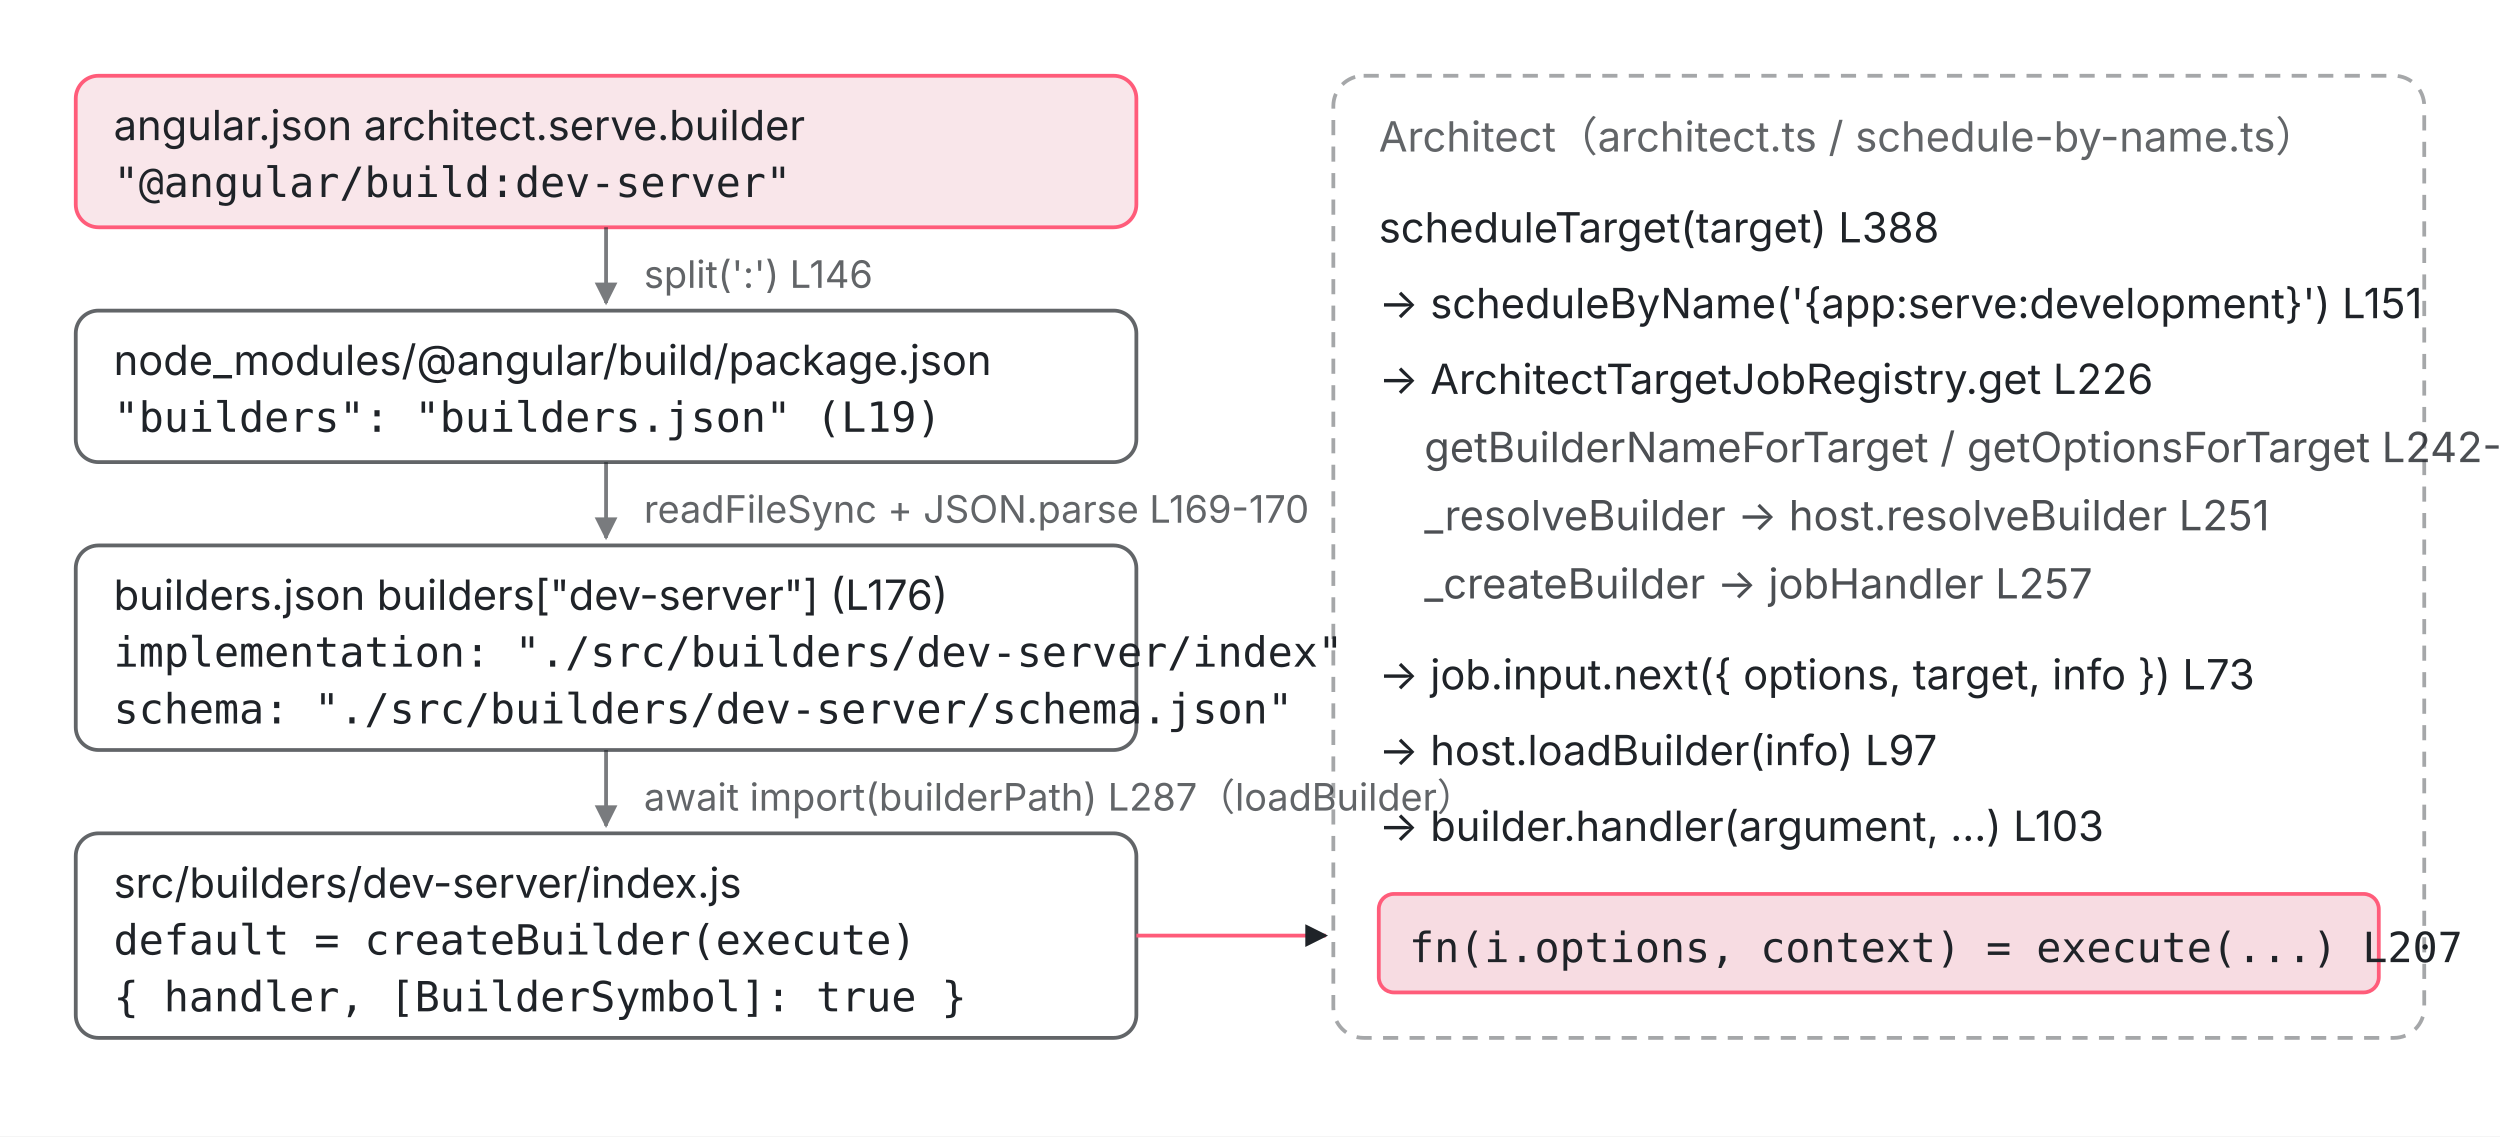
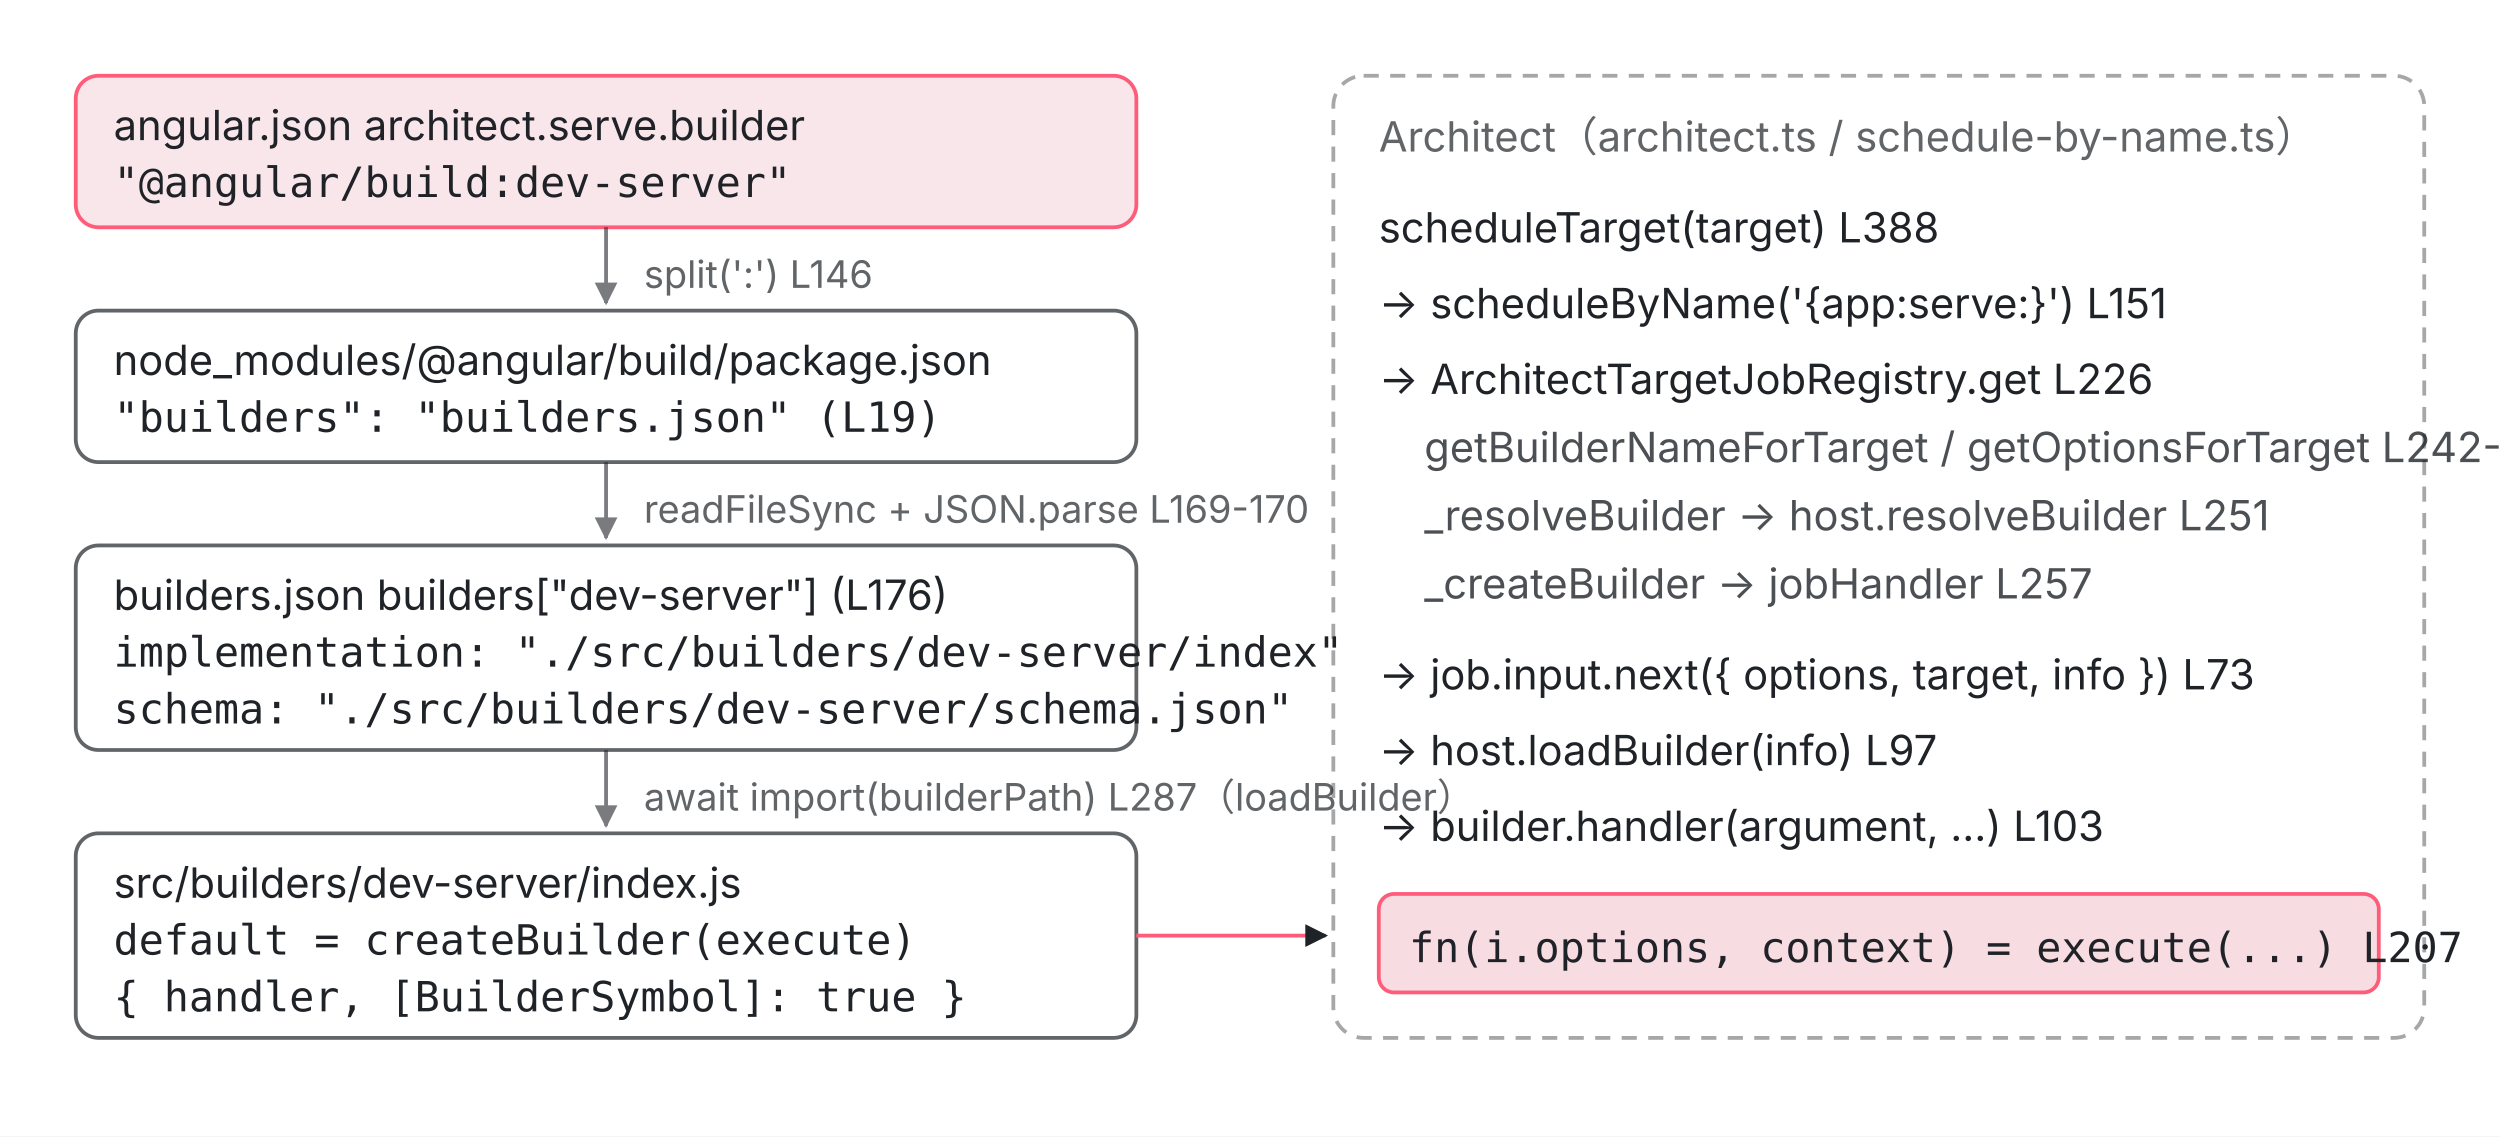
<svg xmlns="http://www.w3.org/2000/svg" viewBox="0 0 660 300" role="img" aria-label="angular.json の builder 文字列を、package.json の builders フィールド、builders.json、実装ファイルの import、createBuilder の handler を経て execute 関数に辿る図">
  <style>svg{color:#1f2328;font-family:-apple-system,BlinkMacSystemFont,"Segoe UI","Hiragino Sans","Noto Sans JP",sans-serif}</style>
  <rect x="0" y="0" width="660" height="300" fill="#ffffff" />
  <defs>
    <marker id="ba-arrow" viewBox="0 0 10 10" refX="9" refY="5" markerWidth="6" markerHeight="6" orient="auto-start-reverse">
      <path d="M 0 0 L 10 5 L 0 10 z" fill="currentColor" />
    </marker>
  </defs>
  <rect x="20" y="20" width="280" height="40" rx="6" fill="#c3002f" fill-opacity="0.10" stroke="#ff5c7a" />
  <text x="30" y="37" font-size="11" fill="currentColor">angular.json architect.serve.builder</text>
  <text x="30" y="52" font-size="11" fill="currentColor" font-family="monospace">"@angular/build:dev-server"</text>
  <line x1="160" y1="60" x2="160" y2="80" stroke="currentColor" opacity="0.6" marker-end="url(#ba-arrow)" />
  <text x="170" y="76" font-size="10" fill="currentColor" opacity="0.7">split(':') L146</text>
  <rect x="20" y="82" width="280" height="40" rx="6" fill="none" stroke="currentColor" opacity="0.7" />
  <text x="30" y="99" font-size="11" fill="currentColor">node_modules/@angular/build/package.json</text>
  <text x="30" y="114" font-size="11" fill="currentColor" font-family="monospace">"builders": "builders.json" (L19)</text>
  <line x1="160" y1="122" x2="160" y2="142" stroke="currentColor" opacity="0.6" marker-end="url(#ba-arrow)" />
  <text x="170" y="138" font-size="10" fill="currentColor" opacity="0.7">readFileSync + JSON.parse L169-170</text>
  <rect x="20" y="144" width="280" height="54" rx="6" fill="none" stroke="currentColor" opacity="0.7" />
  <text x="30" y="161" font-size="11" fill="currentColor">builders.json builders["dev-server"] (L176)</text>
  <text x="30" y="176" font-size="11" fill="currentColor" font-family="monospace">implementation: "./src/builders/dev-server/index"</text>
  <text x="30" y="191" font-size="11" fill="currentColor" font-family="monospace">schema: "./src/builders/dev-server/schema.json"</text>
  <line x1="160" y1="198" x2="160" y2="218" stroke="currentColor" opacity="0.6" marker-end="url(#ba-arrow)" />
  <text x="170" y="214" font-size="10" fill="currentColor" opacity="0.7">await import(builderPath) L287（loadBuilder）</text>
  <rect x="20" y="220" width="280" height="54" rx="6" fill="none" stroke="currentColor" opacity="0.7" />
  <text x="30" y="237" font-size="11" fill="currentColor">src/builders/dev-server/index.js</text>
  <text x="30" y="252" font-size="11" fill="currentColor" font-family="monospace">default = createBuilder(execute)</text>
  <text x="30" y="267" font-size="11" fill="currentColor" font-family="monospace">{ handler, [BuilderSymbol]: true }</text>
  <line x1="300" y1="247" x2="350" y2="247" stroke="#ff5c7a" marker-end="url(#ba-arrow)" />
  <rect x="352" y="20" width="288" height="254" rx="8" fill="none" stroke="currentColor" opacity="0.4" stroke-dasharray="4 3" />
  <text x="364" y="40" font-size="11" fill="currentColor" opacity="0.7">Architect（architect.ts / schedule-by-name.ts）</text>
  <text x="364" y="64" font-size="11" fill="currentColor">scheduleTarget(target) L388</text>
-   <text x="364" y="84" font-size="11" fill="currentColor">→ scheduleByName('{app:serve:development}') L151</text>
+   <text x="364" y="84" font-size="11" fill="currentColor">→ scheduleByName('{app:serve:}') L151</text>
  <text x="364" y="104" font-size="11" fill="currentColor">→ ArchitectTargetJobRegistry.get L226</text>
  <text x="376" y="122" font-size="11" fill="currentColor" opacity="0.8">getBuilderNameForTarget / getOptionsForTarget L242-243</text>
  <text x="376" y="140" font-size="11" fill="currentColor" opacity="0.8">_resolveBuilder → host.resolveBuilder L251</text>
  <text x="376" y="158" font-size="11" fill="currentColor" opacity="0.8">_createBuilder → jobHandler L257</text>
  <text x="364" y="182" font-size="11" fill="currentColor">→ job.input.next({ options, target, info }) L73</text>
  <text x="364" y="202" font-size="11" fill="currentColor">→ host.loadBuilder(info) L97</text>
  <text x="364" y="222" font-size="11" fill="currentColor">→ builder.handler(argument, ...) L103</text>
  <rect x="364" y="236" width="264" height="26" rx="4" fill="#c3002f" fill-opacity="0.14" stroke="#ff5c7a" />
  <text x="372" y="254" font-size="11" fill="currentColor" font-family="monospace">fn(i.options, context) = execute(...) L207</text>
</svg>
